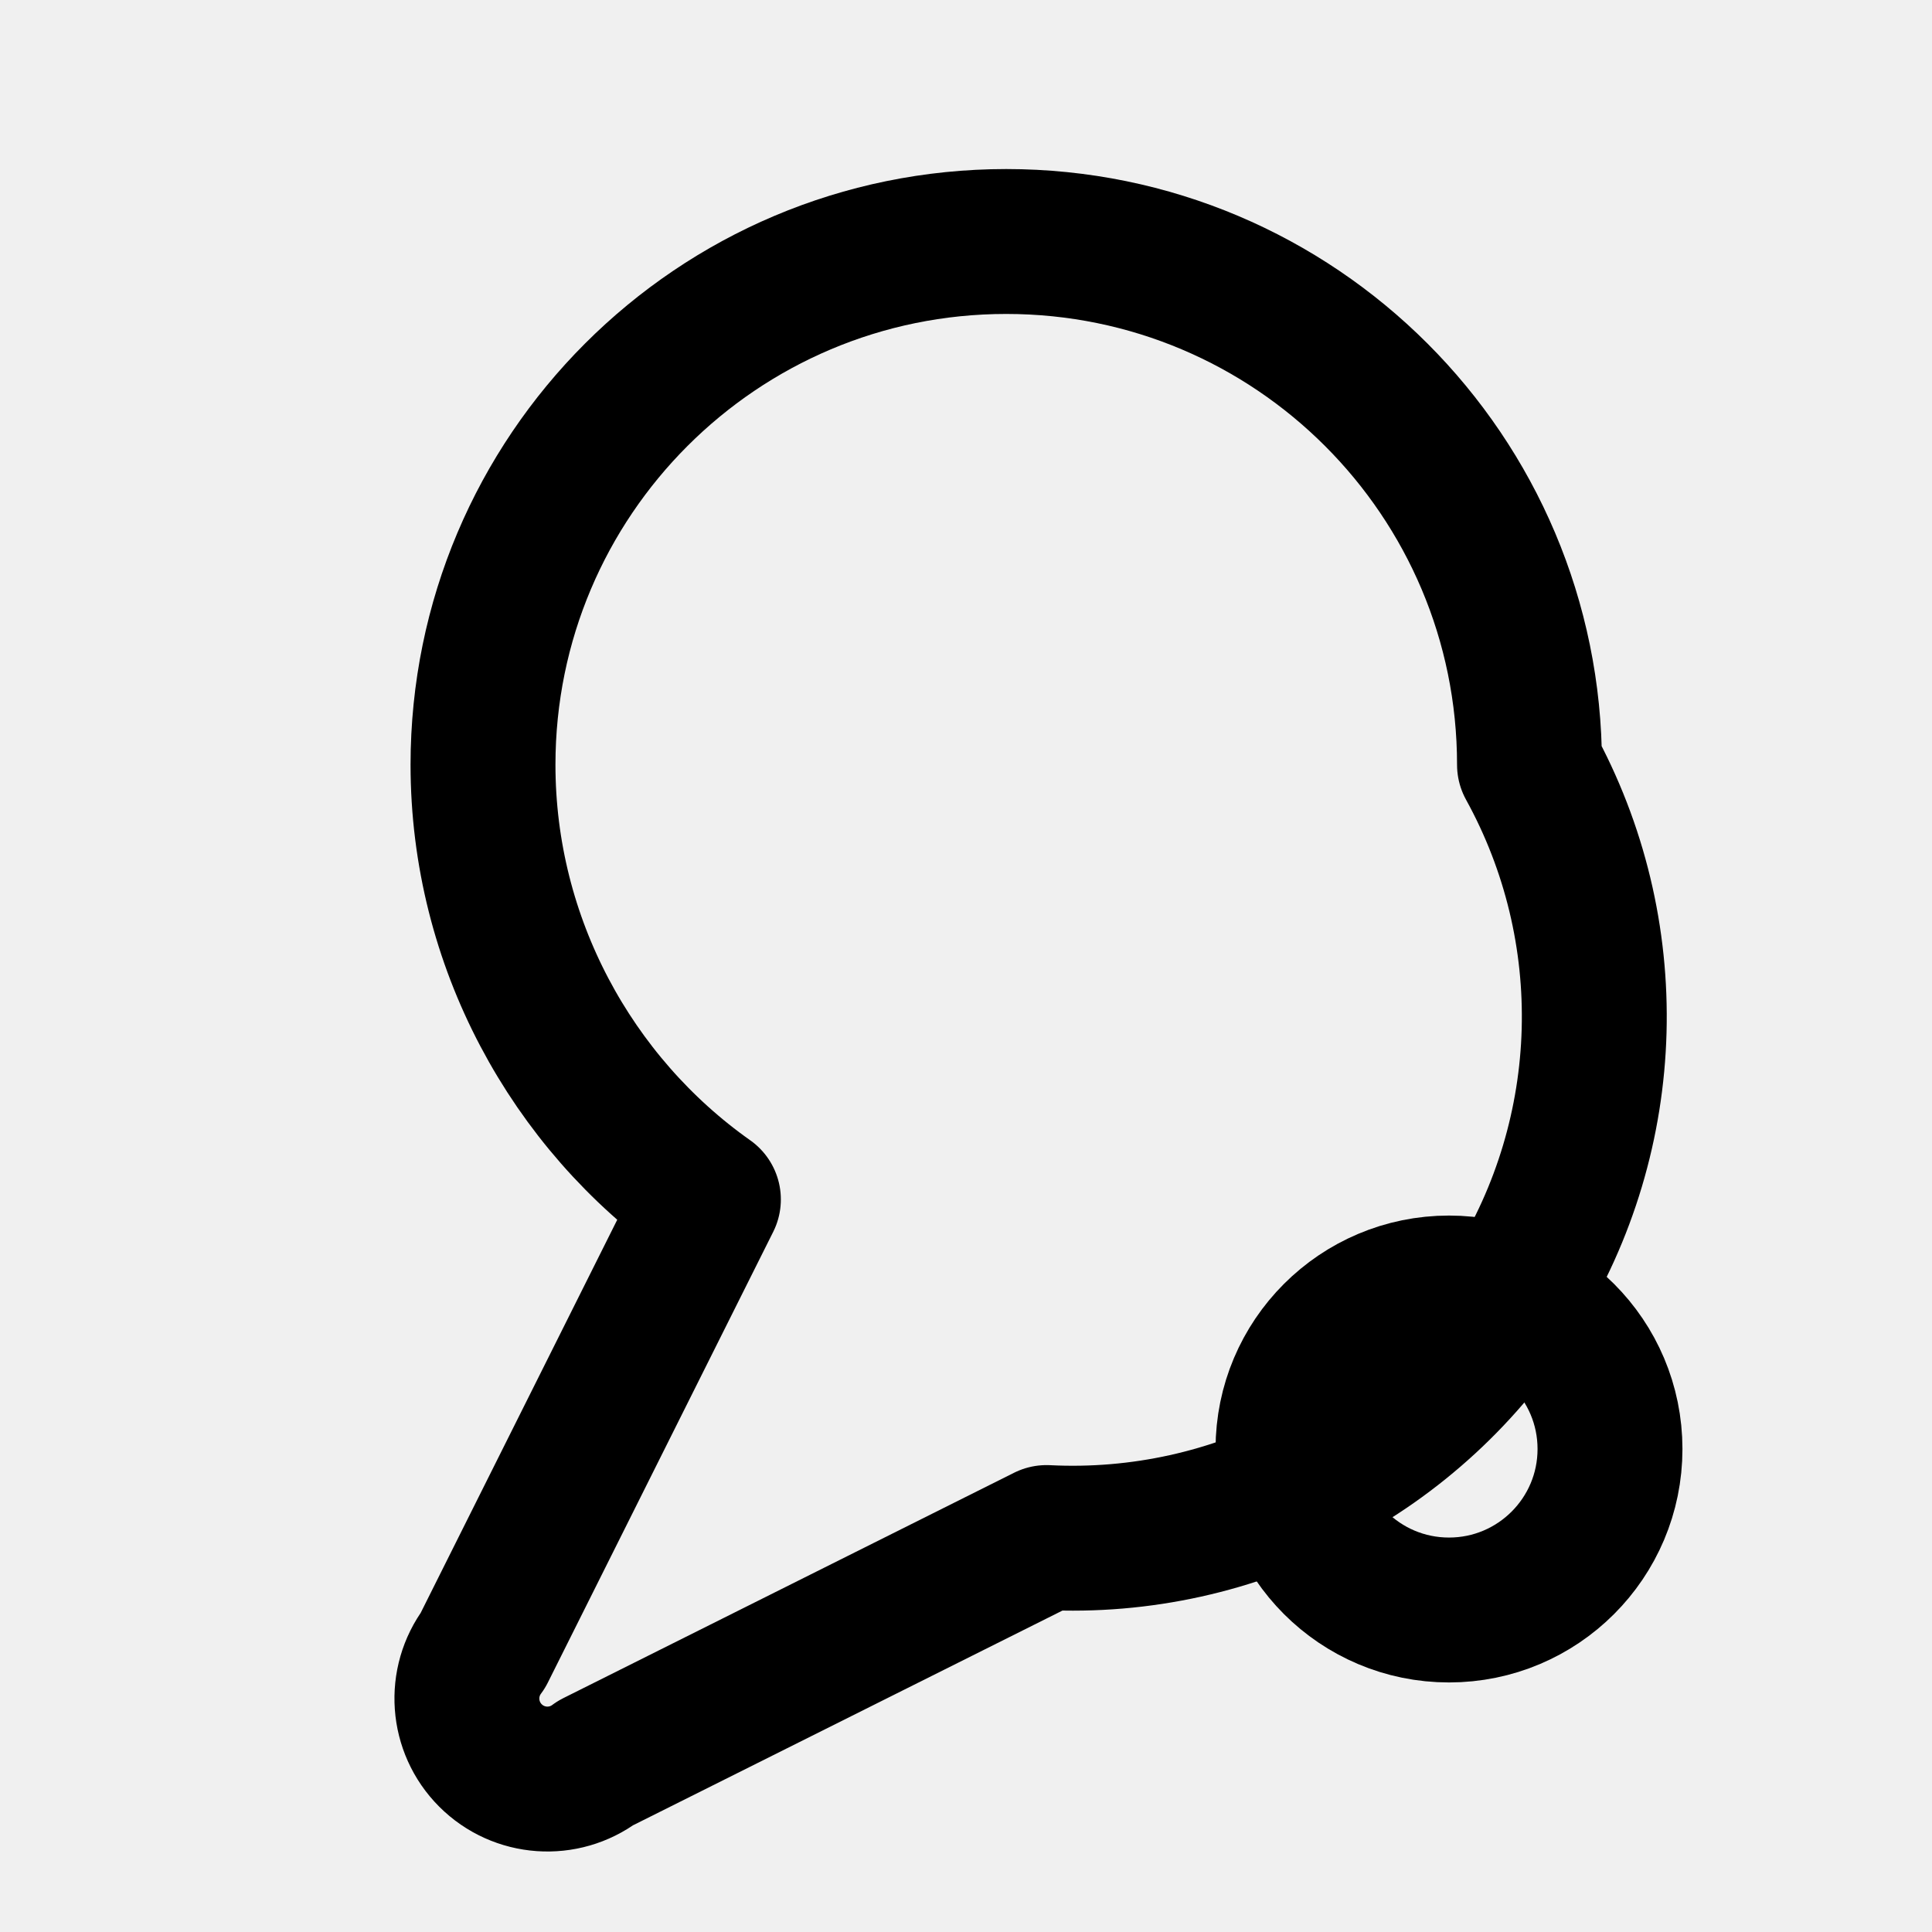
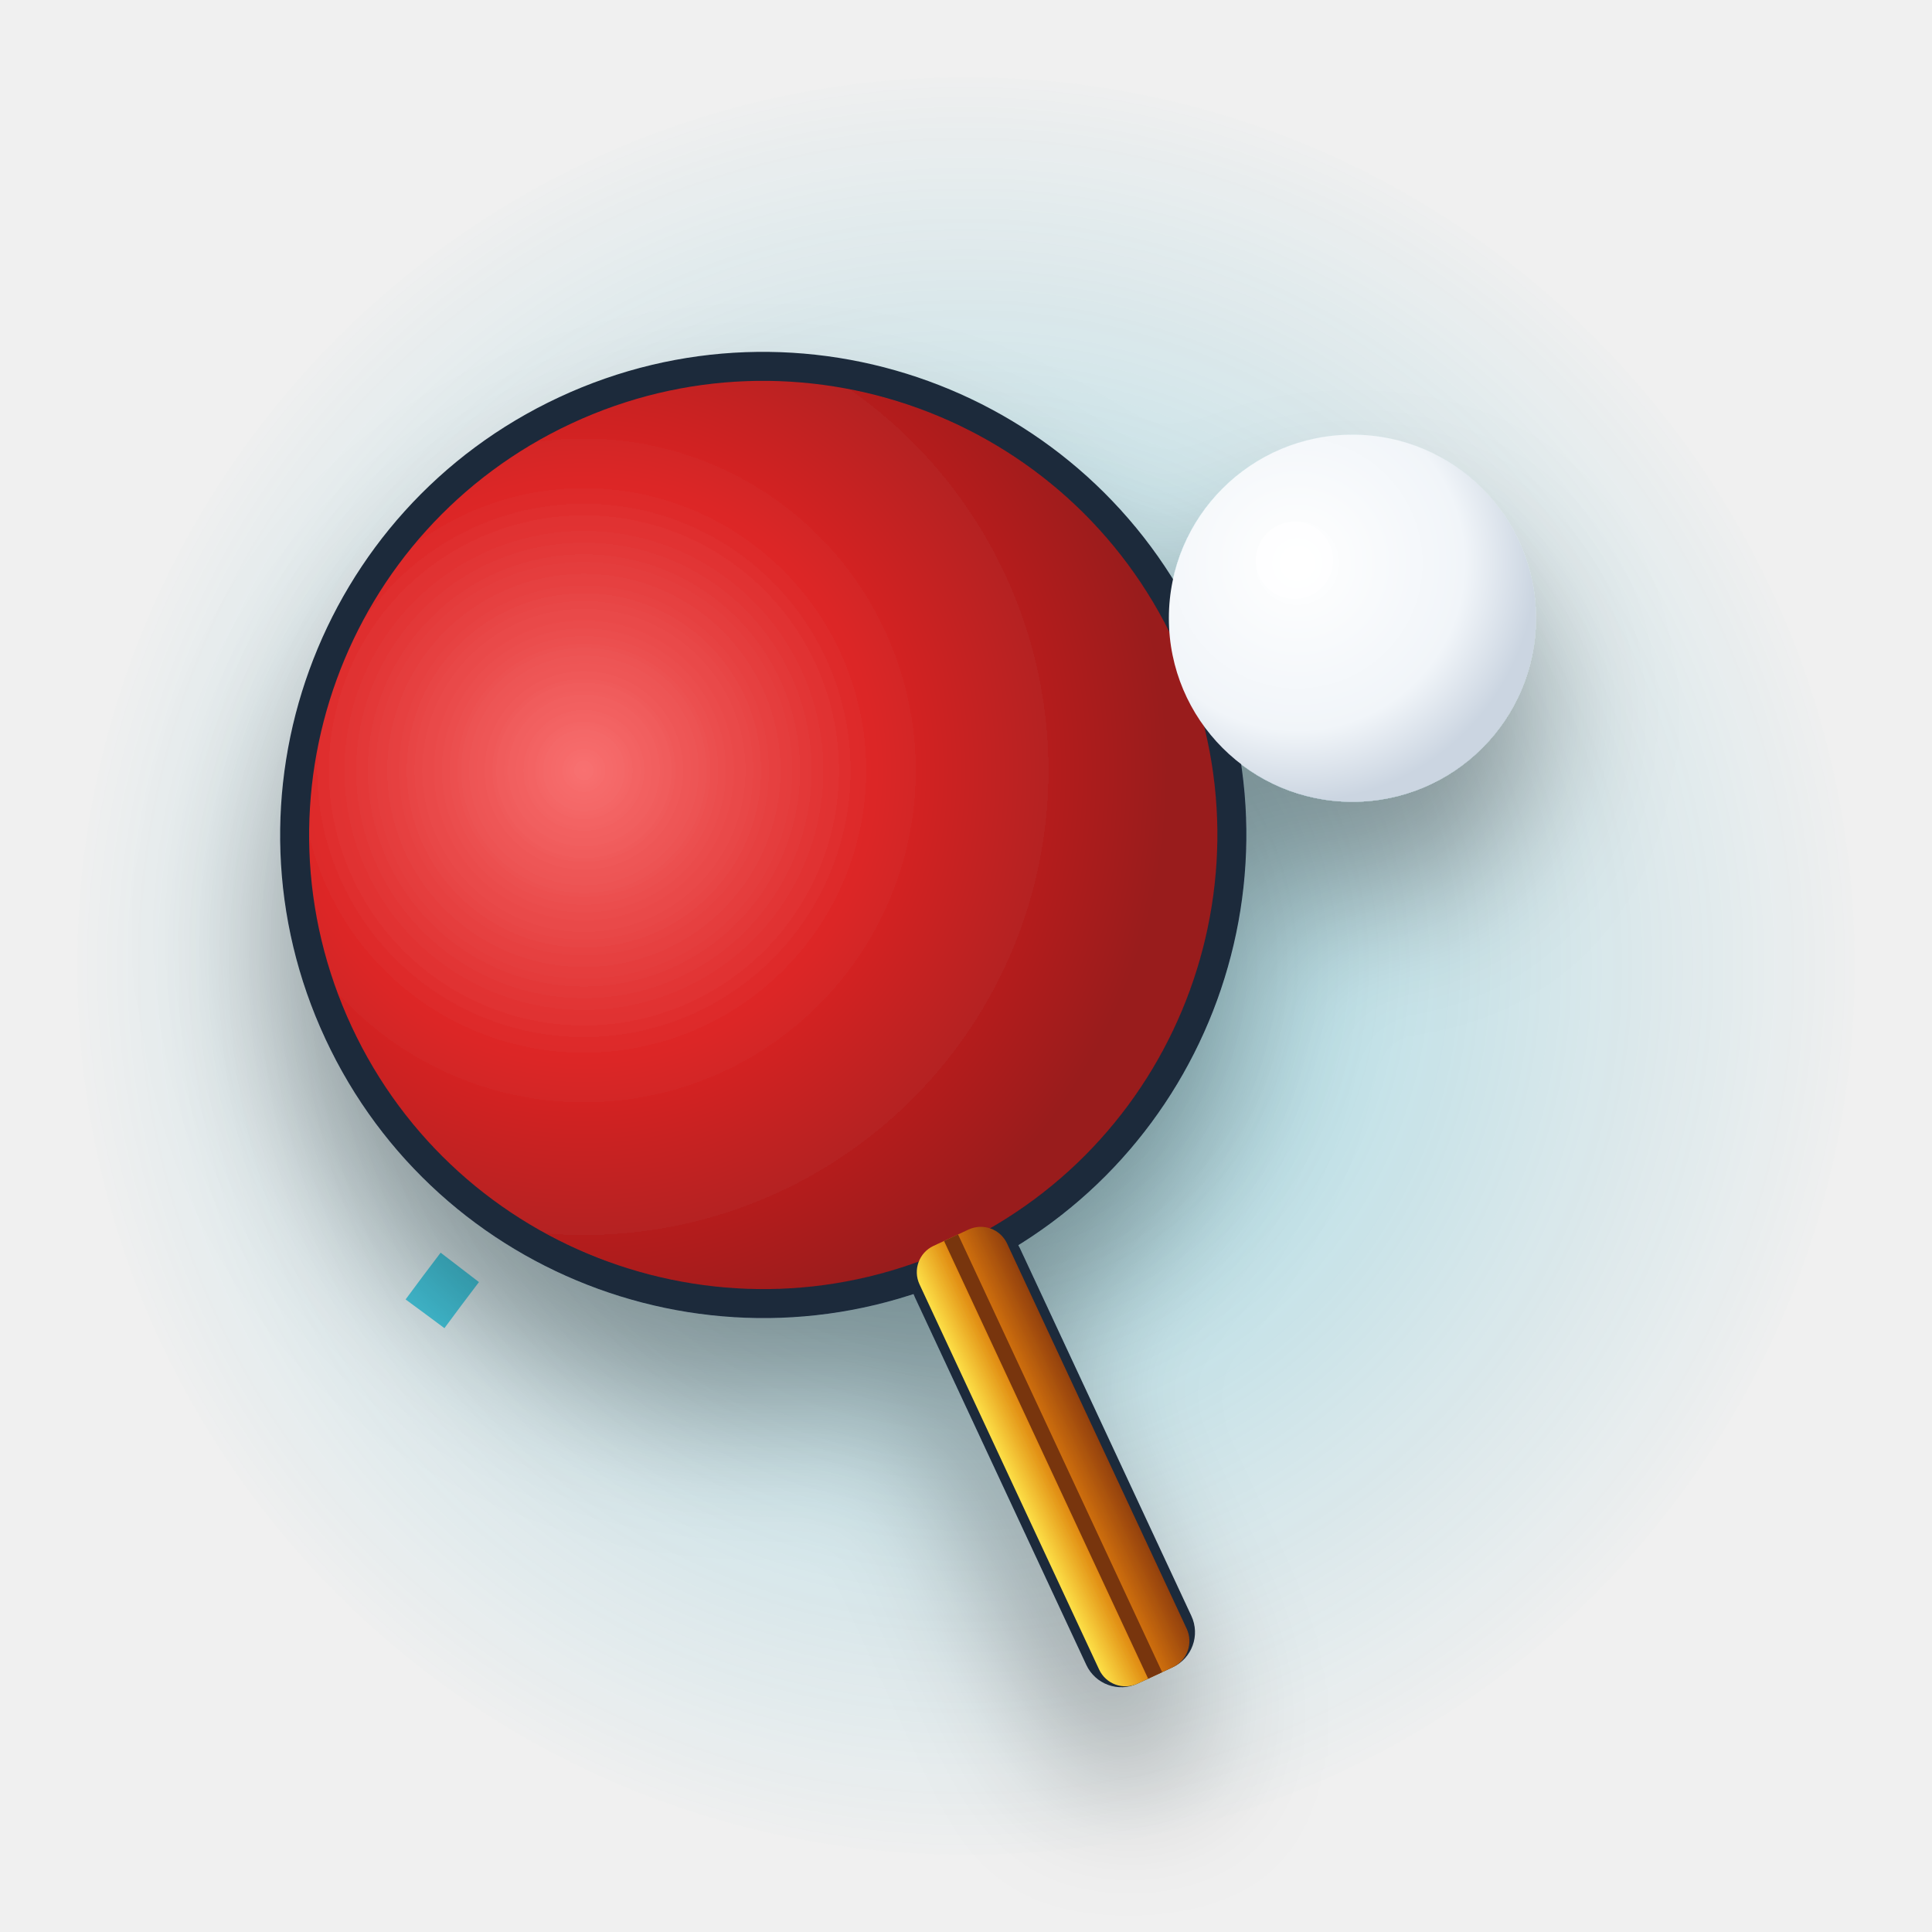
- <svg xmlns="http://www.w3.org/2000/svg" viewBox="0 0 24 24" fill="none" stroke="currentColor" stroke-width="1.8" stroke-linecap="round" stroke-linejoin="round">
-   <path d="M12.5 3a6.5 6.5 0 0 0-6.5 6.5c0 2.2 1.1 4.2 2.8 5.4l-2.8 5.6a1 1 0 0 0 1.4 1.4l5.6-2.8a6.48 6.48 0 0 0 6-9.6A6.5 6.5 0 0 0 12.5 3z" />
-   <circle cx="18" cy="18" r="2" />
+ <svg xmlns="http://www.w3.org/2000/svg" viewBox="0 0 100 100" fill="none">
+   <defs>
+     <radialGradient id="ttGlow" cx="50%" cy="50%" r="50%">
+       <stop offset="0%" stop-color="#06b6d4" stop-opacity="0.35" />
+       <stop offset="100%" stop-color="#0891b2" stop-opacity="0" />
+     </radialGradient>
+     <radialGradient id="redRubber" cx="35%" cy="35%" r="65%">
+       <stop offset="0%" stop-color="#f87171" />
+       <stop offset="50%" stop-color="#dc2626" />
+       <stop offset="100%" stop-color="#991b1b" />
+     </radialGradient>
+     <linearGradient id="handleWood" x1="0%" y1="0%" x2="100%" y2="0%">
+       <stop offset="0%" stop-color="#fde047" />
+       <stop offset="50%" stop-color="#d97706" />
+       <stop offset="100%" stop-color="#92400e" />
+     </linearGradient>
+     <radialGradient id="pingBallGrad" cx="35%" cy="35%" r="65%">
+       <stop offset="0%" stop-color="#ffffff" />
+       <stop offset="70%" stop-color="#f1f5f9" />
+       <stop offset="100%" stop-color="#cbd5e1" />
+     </radialGradient>
+     <filter id="shadowTT" x="-10%" y="-10%" width="120%" height="120%">
+       <feDropShadow dx="0" dy="5" stdDeviation="3.5" flood-opacity="0.35" />
+     </filter>
+   </defs>
+   <circle cx="50" cy="50" r="46" fill="url(#ttGlow)" />
+   <path d="M22 68 Q50 30 78 32" stroke="#06b6d4" stroke-width="2.5" stroke-dasharray="3 3" fill="none" opacity="0.7" />
+   <g filter="url(#shadowTT)">
+     <g transform="rotate(-25 45 55)">
+       <circle cx="45" cy="42" r="25" fill="#1e293b" />
+       <rect x="42" y="65" width="6" height="25" rx="2" fill="#1e293b" />
+       <circle cx="45" cy="42" r="23.5" fill="url(#redRubber)" />
+       <rect x="42.5" y="65" width="5" height="25" rx="1.5" fill="url(#handleWood)" />
+       <line x1="45" y1="65" x2="45" y2="90" stroke="#78350f" stroke-width="0.8" />
+     </g>
+     <circle cx="70" cy="32" r="9.5" fill="url(#pingBallGrad)" />
+     <circle cx="67" cy="29" r="2" fill="#ffffff" opacity="0.7" />
+   </g>
</svg>
